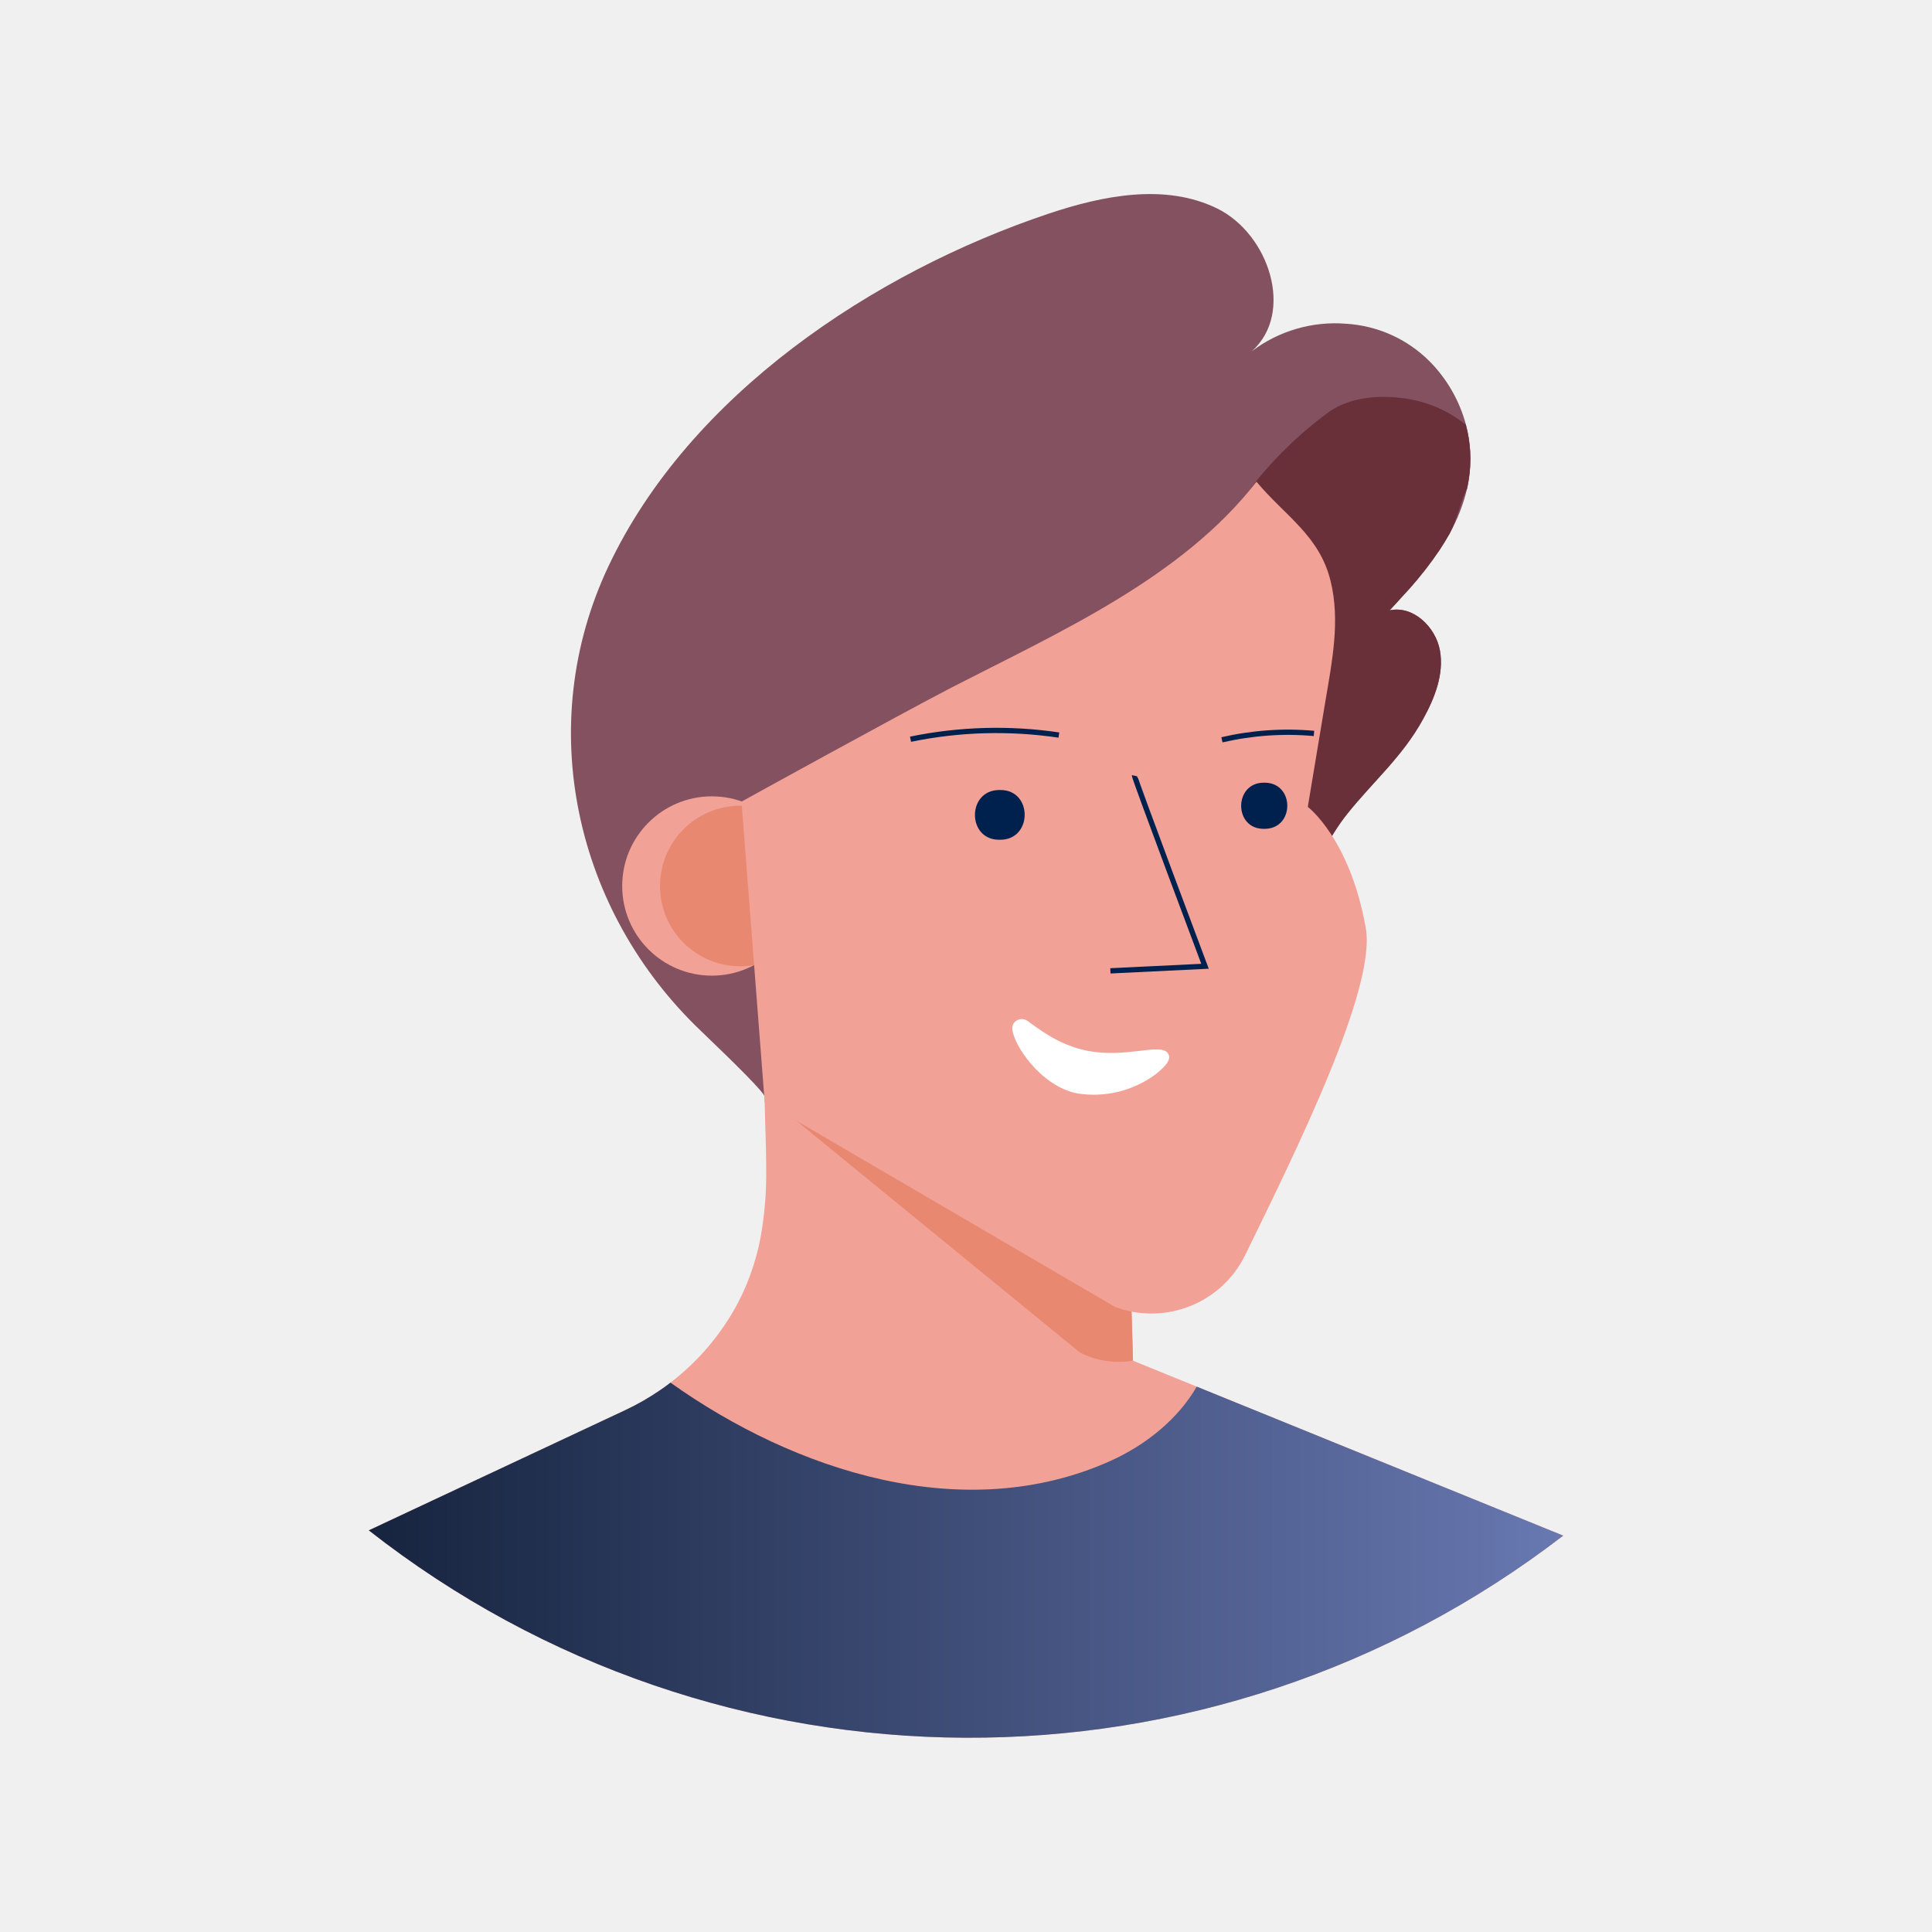
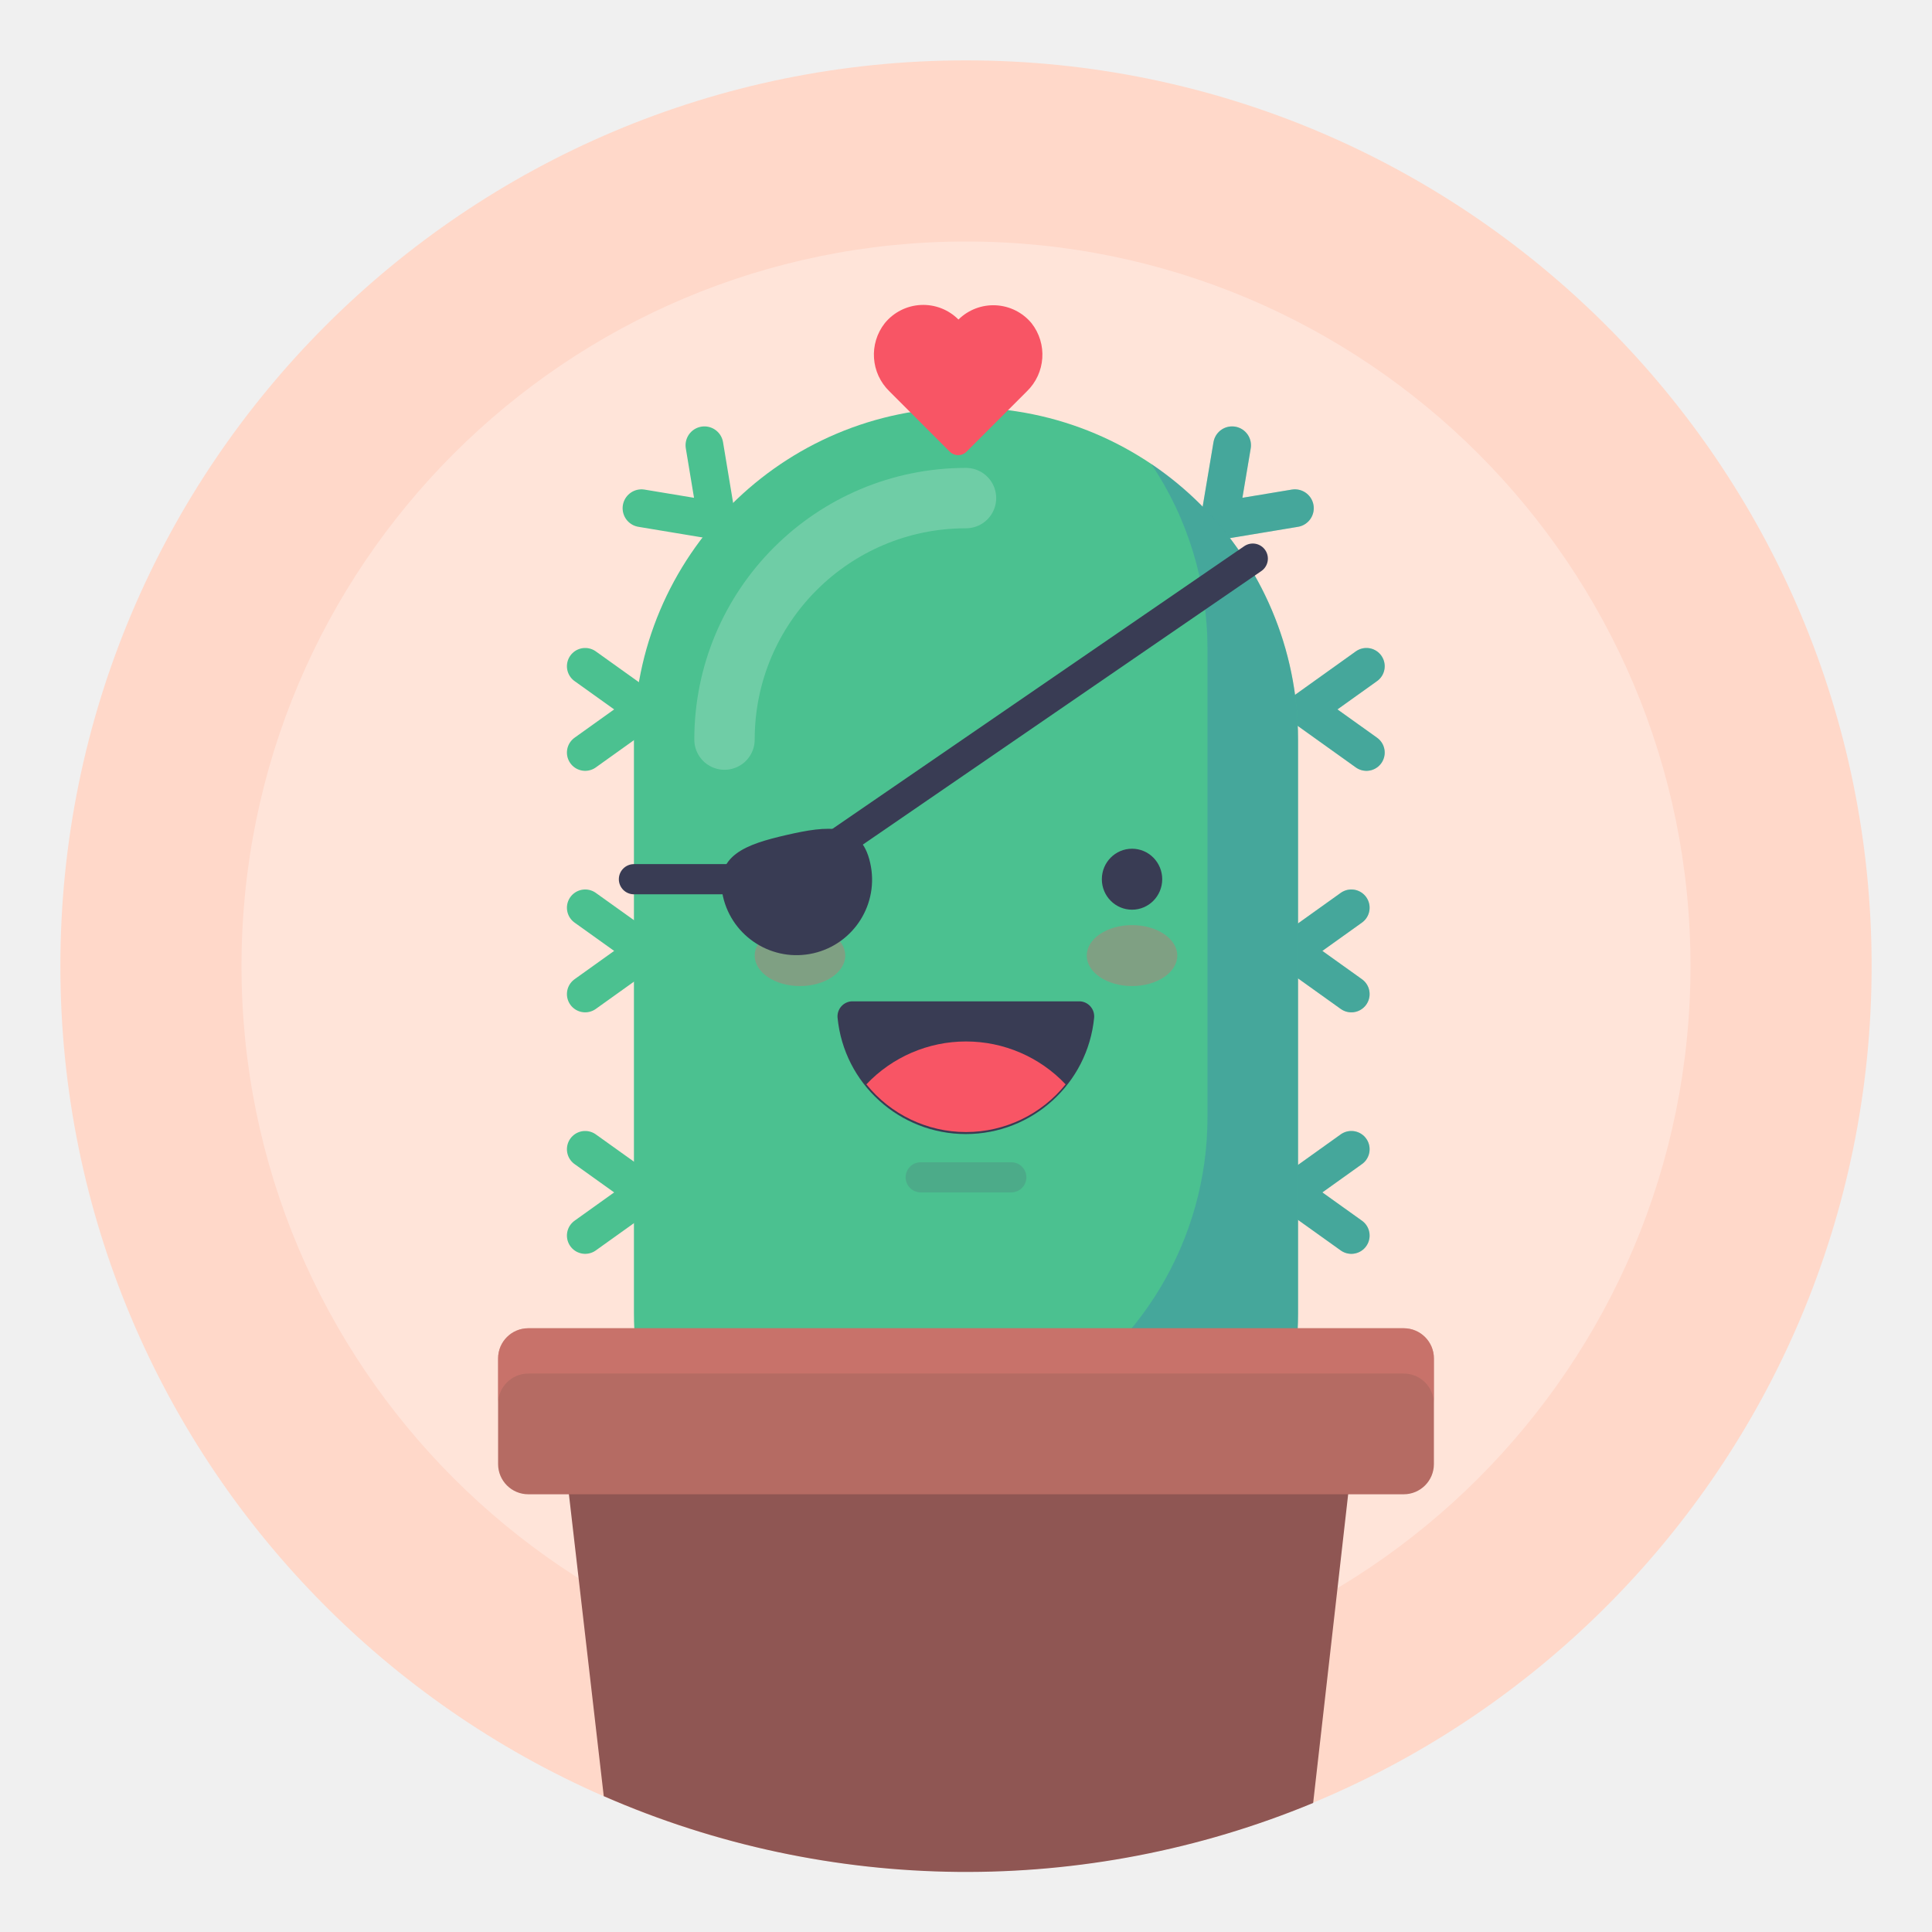
- <svg xmlns="http://www.w3.org/2000/svg" width="800px" height="800px" viewBox="0 0 366.34 366.34" id="Layer_1" data-name="Layer 1">
+ <svg xmlns="http://www.w3.org/2000/svg" width="800px" height="800px" viewBox="0 0 128 128" data-name="Layer 1" id="Layer_1">
  <defs>
-     <style>.cls-1{fill:#f2a196;}.cls-2{fill:#e88870;}.cls-3{fill:url(#linear-gradient);}.cls-4{fill:#845161;}.cls-5{fill:#69303a;}.cls-6{fill:#00214e;}.cls-7{fill:none;stroke:#00214e;stroke-miterlimit:10;}.cls-8{fill:#ffffff;}</style>
-     <linearGradient id="linear-gradient" x1="69.93" y1="295.83" x2="296.41" y2="295.83" gradientUnits="userSpaceOnUse">
-       <stop offset="0" stop-color="#16243f" />
-       <stop offset="1" stop-color="#6878b1" />
-     </linearGradient>
+     <style>.cls-1{fill:#ffd8c9;}.cls-2{fill:#ffffff;}.cls-15,.cls-2,.cls-5,.cls-6,.cls-9{opacity:0.3;}.cls-16,.cls-17,.cls-3,.cls-4,.cls-5,.cls-6,.cls-8{fill:none;stroke-linecap:round;}.cls-3,.cls-4{stroke:#4bc190;}.cls-16,.cls-17,.cls-3,.cls-4,.cls-5,.cls-6{stroke-linejoin:round;}.cls-3,.cls-5{stroke-width:2.42px;}.cls-4,.cls-6{stroke-width:2.5px;}.cls-5,.cls-6{stroke:#356cb6;}.cls-7{fill:#4bc190;}.cls-8{stroke:#ffffff;stroke-miterlimit:10;stroke-width:4px;}.cls-17,.cls-8{opacity:0.2;}.cls-9{fill:#356cb6;}.cls-10,.cls-15{fill:#f85565;}.cls-11{fill:#8f5653;}.cls-12{fill:#b56b63;}.cls-13{fill:#db7a72;opacity:0.5;}.cls-14{fill:#393c54;}.cls-16{stroke:#393c54;}.cls-16,.cls-17{stroke-width:2px;}.cls-17{stroke:#515570;}</style>
  </defs>
-   <path class="cls-1" d="M296.41,291.18a184.56,184.56,0,0,1-226.48-1l48.66-22.81a46.83,46.83,0,0,0,6.65-3.82c.64-.44,1.28-.9,1.89-1.38a46.35,46.35,0,0,0,12.78-15.09,44.69,44.69,0,0,0,4.64-14.48,67.91,67.91,0,0,0,.74-9.91c0-3.46-.09-6.92-.21-10.38-.07-2.26-.13-4.53-.16-6.79q-.06-4.75-.1-9.51l2,1,5.2,2.69,2.41.41,27.88,4.74,31.12,5.3.94,32,.31,10.46.15,5.08V258l1,.42,11.07,4.5Z" />
-   <path class="cls-2" d="M214.82,258a16,16,0,0,1-10.07-1.56l-59.67-48.77c-.07-2.26-.13.1-.16-2.16q-.06-4.75-.1-9.51l2,1,5.2,2.69,2.41.41,27.88,4.74,31.12,5.3.94,32,.31,10.46.15,5.08V258Z" />
-   <path class="cls-3" d="M296.41,291.18a184.56,184.56,0,0,1-226.48-1l48.66-22.81a46.83,46.83,0,0,0,6.65-3.82c.64-.44,1.28-.9,1.89-1.38,23.55,16.76,55.69,27.33,83.49,14.82,6.62-3,12.7-7.84,16.3-14.06Z" />
-   <path class="cls-4" d="M278.51,90.9c-.09.59-.2,1.17-.33,1.75a32.08,32.08,0,0,1-3.31,8.49l-.08.14c-.57,1-1.18,2-1.84,3a74.32,74.32,0,0,1-5.72,7.35L266,113c-.83.93-1.67,1.84-2.51,2.74,4.45-1,8.76,3.15,9.55,7.63s-1,9-3.21,13c-3.87,7.08-9.45,11.79-14.36,17.94-3.68,4.58-5.72,10-9.73,14.38l-.3.33c-10.59,11.12-27.31,13.72-41.23,18.47-5,1.72-59.22,17.12-59.22,20.48,0-.73-5.31-6-12-12.41-24-22.79-31.89-58-17.61-88.2,15.35-32.5,50.21-55.69,83.41-66.83,10.38-3.48,22.16-5.82,32-1s14.74,19.77,6.58,27.07a26.16,26.16,0,0,1,17.93-5.21,24.46,24.46,0,0,1,15.72,7.07,27,27,0,0,1,6.95,12.08A24.94,24.94,0,0,1,278.51,90.9Z" />
-   <path class="cls-5" d="M278.51,90.9c-.09.59-.2,1.17-.33,1.75-.09.17-.18.35-.27.55-1.13,2.58-1.65,5.36-3,7.94l-.08.14c-.57,1-1.18,2-1.84,3a67.09,67.09,0,0,1-5.72,7.35L266,113c-.83.93-1.67,1.84-2.51,2.74,4.45-1,8.76,3.15,9.55,7.63s-1,9-3.21,13c-3.87,7.08-9.45,11.79-14.36,17.94-3.68,4.58-5.72,10-9.73,14.38a37.7,37.7,0,0,1-8.54-19.47c-1.64-13.26-.64-27.71-1.09-41.13-.28-8.44-3-10,2.06-16.83a74.3,74.3,0,0,1,14-13.29c4.08-2.69,9.33-3.11,14.2-2.42a23.5,23.5,0,0,1,11.58,5A24.94,24.94,0,0,1,278.51,90.9Z" />
-   <circle class="cls-1" cx="134.98" cy="168" r="17" />
-   <circle class="cls-2" cx="140.37" cy="168" r="15.22" />
-   <path class="cls-1" d="M140.6,152,145,209l66.44,38.82A19.77,19.77,0,0,0,236.1,238c9.56-19.58,24.9-50.5,22.88-62-3-17-11-23-11-23q1.67-10,3.32-19.94c1.26-7.51,2.87-15.35,1-22.9-2.13-8.66-8.67-12.35-14.05-18.82-14.16,18.24-37.44,28.55-57.77,39C170,135.78,140.6,152,140.6,152Z" />
-   <path class="cls-6" d="M189.72,149.8c6.1,0,6.1,9.38,0,9.43h-.28c-6.1,0-6.1-9.38,0-9.43h.28Z" />
-   <path class="cls-6" d="M239.84,148.41c5.67.05,5.67,8.7,0,8.75h-.25c-5.66,0-5.66-8.7,0-8.75h.25Z" />
-   <path class="cls-7" d="M215.13,147.09c-.08.35,13.36,36.13,13.36,36.13l-17.94.87" />
-   <path class="cls-7" d="M172.65,140.17a80.57,80.57,0,0,1,28.13-.79" />
-   <path class="cls-7" d="M231.7,140.28a55.34,55.34,0,0,1,17.45-1.21" />
-   <path class="cls-8" d="M192.17,194.1a1.85,1.85,0,0,1,2.68-.5c2.08,1.46,5.88,4.56,11.28,5.63,7.36,1.47,13.74-1.48,15.27.42.86,1.07-.19,2.37-2.2,4a19.74,19.74,0,0,1-14.86,3.69c-7.08-1.33-12.4-9.53-12.4-12.44A1.66,1.66,0,0,1,192.17,194.1Z" />
+   <circle class="cls-1" cx="64" cy="64" r="60" />
+   <circle class="cls-2" cx="64" cy="64" r="48" />
+   <polyline class="cls-3" points="38.77 76.14 42.77 79 38.77 81.86" />
+   <polyline class="cls-3" points="38.77 60.14 42.77 63 38.77 65.86" />
+   <polyline class="cls-3" points="38.77 44.14 42.77 47 38.77 49.86" />
+   <polyline class="cls-4" points="46.67 29.5 47.5 34.5 42.5 33.67" />
+   <polyline class="cls-3" points="89.53 76.14 85.53 79 89.53 81.86" />
+   <polyline class="cls-3" points="89.53 60.14 85.53 63 89.53 65.86" />
+   <polyline class="cls-3" points="90.53 44.14 86.53 47 90.53 49.86" />
+   <polyline class="cls-4" points="81.63 29.5 80.79 34.5 85.79 33.67" />
+   <polyline class="cls-5" points="89.53 76.14 85.53 79 89.53 81.86" />
+   <polyline class="cls-5" points="89.53 60.14 85.53 63 89.53 65.86" />
+   <polyline class="cls-5" points="90.53 44.14 86.53 47 90.53 49.86" />
+   <polyline class="cls-6" points="81.63 29.5 80.79 34.5 85.79 33.67" />
+   <path class="cls-7" d="M64,109A22,22,0,0,1,42,87V49a22,22,0,0,1,44,0V87A22,22,0,0,1,64,109Z" />
+   <path class="cls-8" d="M48,49A16,16,0,0,1,64,33" />
+   <path class="cls-9" d="M76.27,30.73A22,22,0,0,1,80,43V74A22,22,0,0,1,45.73,92.27,22,22,0,0,0,64,102c12.15,0,22-2.85,22-15V49A22,22,0,0,0,76.27,30.73Z" />
+   <path class="cls-10" d="M63.5,21.17a3.29,3.29,0,0,0-4.88.24,3.38,3.38,0,0,0,.31,4.52l4,4a.78.78,0,0,0,1.1,0l4-4a3.38,3.38,0,0,0,.31-4.52A3.29,3.29,0,0,0,63.5,21.17Z" />
+   <path class="cls-11" d="M40,119a60,60,0,0,0,47,.45L90,93H37Z" />
+   <rect class="cls-12" height="11" rx="2" width="62" x="33" y="88" />
+   <path class="cls-13" d="M93,88H35a2,2,0,0,0-2,2v3a2,2,0,0,1,2-2H93a2,2,0,0,1,2,2V90A2,2,0,0,0,93,88Z" />
+   <path class="cls-14" d="M71.55,66.34a1,1,0,0,1,.94,1.08,8.54,8.54,0,0,1-17,0,1,1,0,0,1,.94-1.08Z" />
+   <path class="cls-10" d="M64,69a9.08,9.08,0,0,0-6.6,2.84,8.47,8.47,0,0,0,13.2,0A9.08,9.08,0,0,0,64,69Z" />
+   <ellipse class="cls-15" cx="53" cy="63.31" rx="3" ry="2.02" />
+   <ellipse class="cls-15" cx="75" cy="63.31" rx="3" ry="2.02" />
+   <ellipse class="cls-14" cx="75" cy="58.25" rx="2" ry="2.02" />
+   <path class="cls-14" d="M57.65,57.16c-.61-2.73-2.84-2.46-5.54-1.84s-4.82,1.35-4.21,4.08a5,5,0,1,0,9.75-2.24Z" />
+   <line class="cls-16" x1="55" x2="83" y1="56.23" y2="37.01" />
+   <line class="cls-16" x1="49" x2="42" y1="58.25" y2="58.25" />
+   <line class="cls-17" x1="61" x2="67" y1="78" y2="78" />
</svg>
